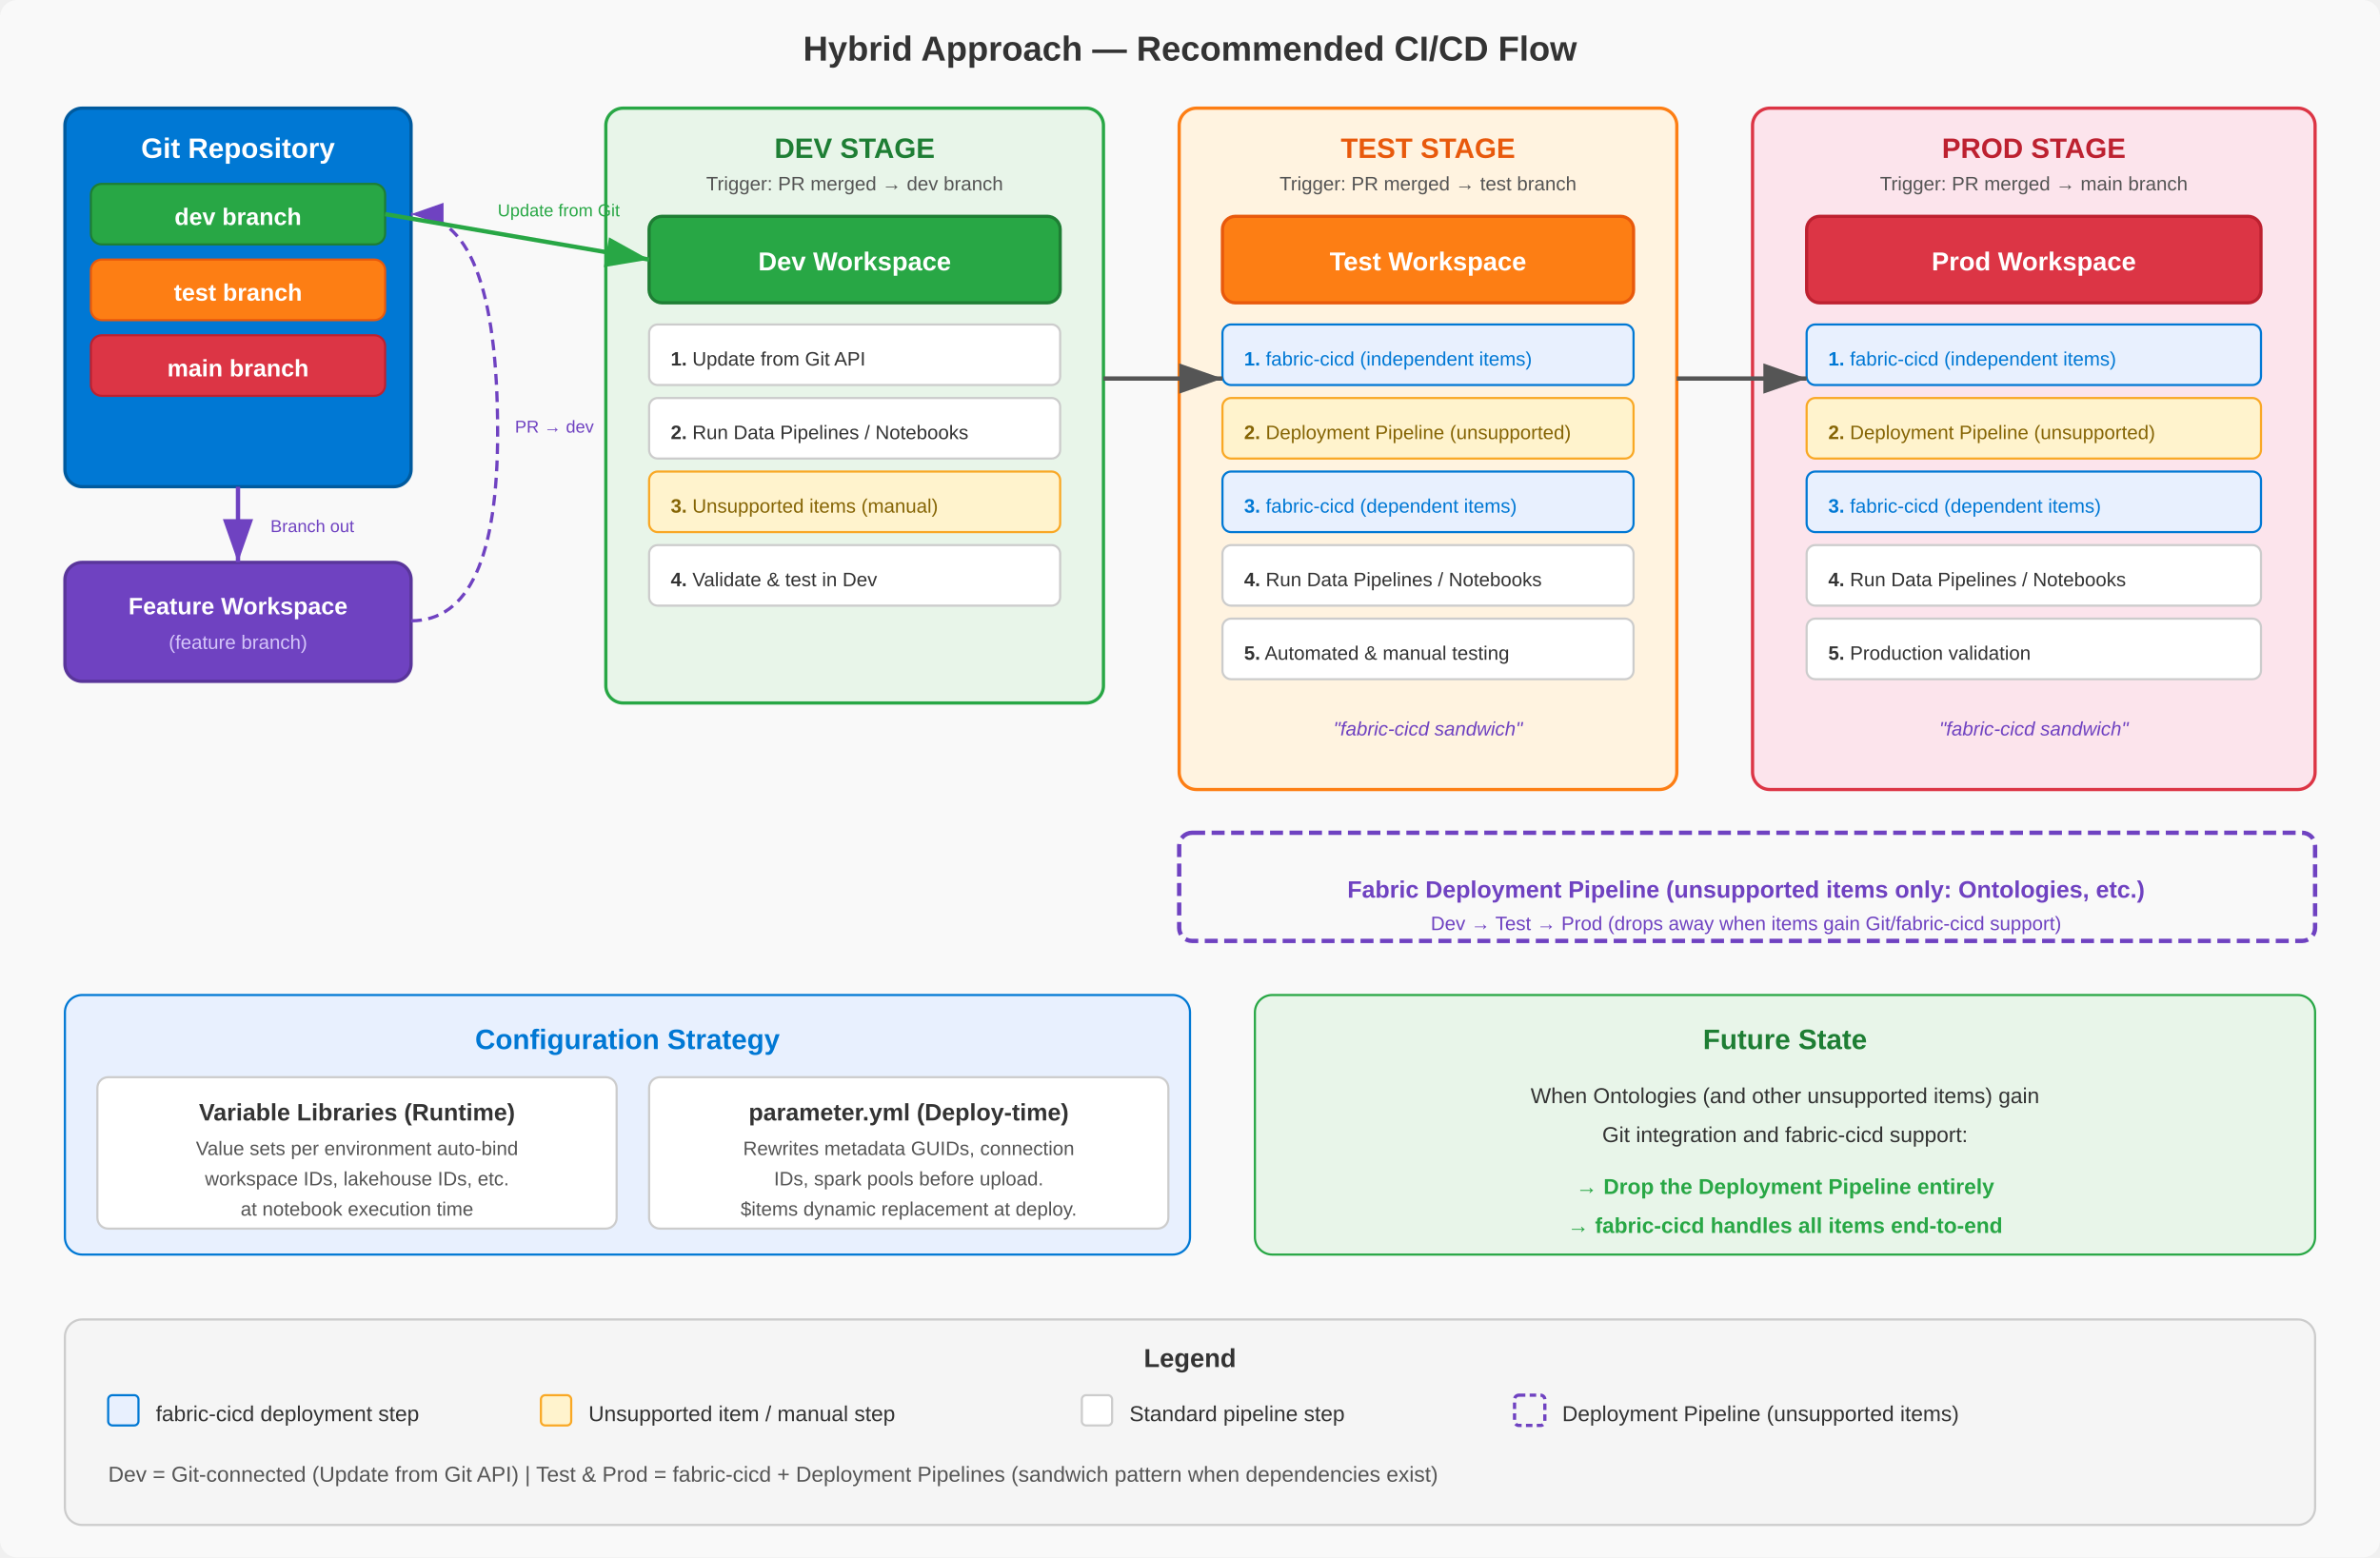
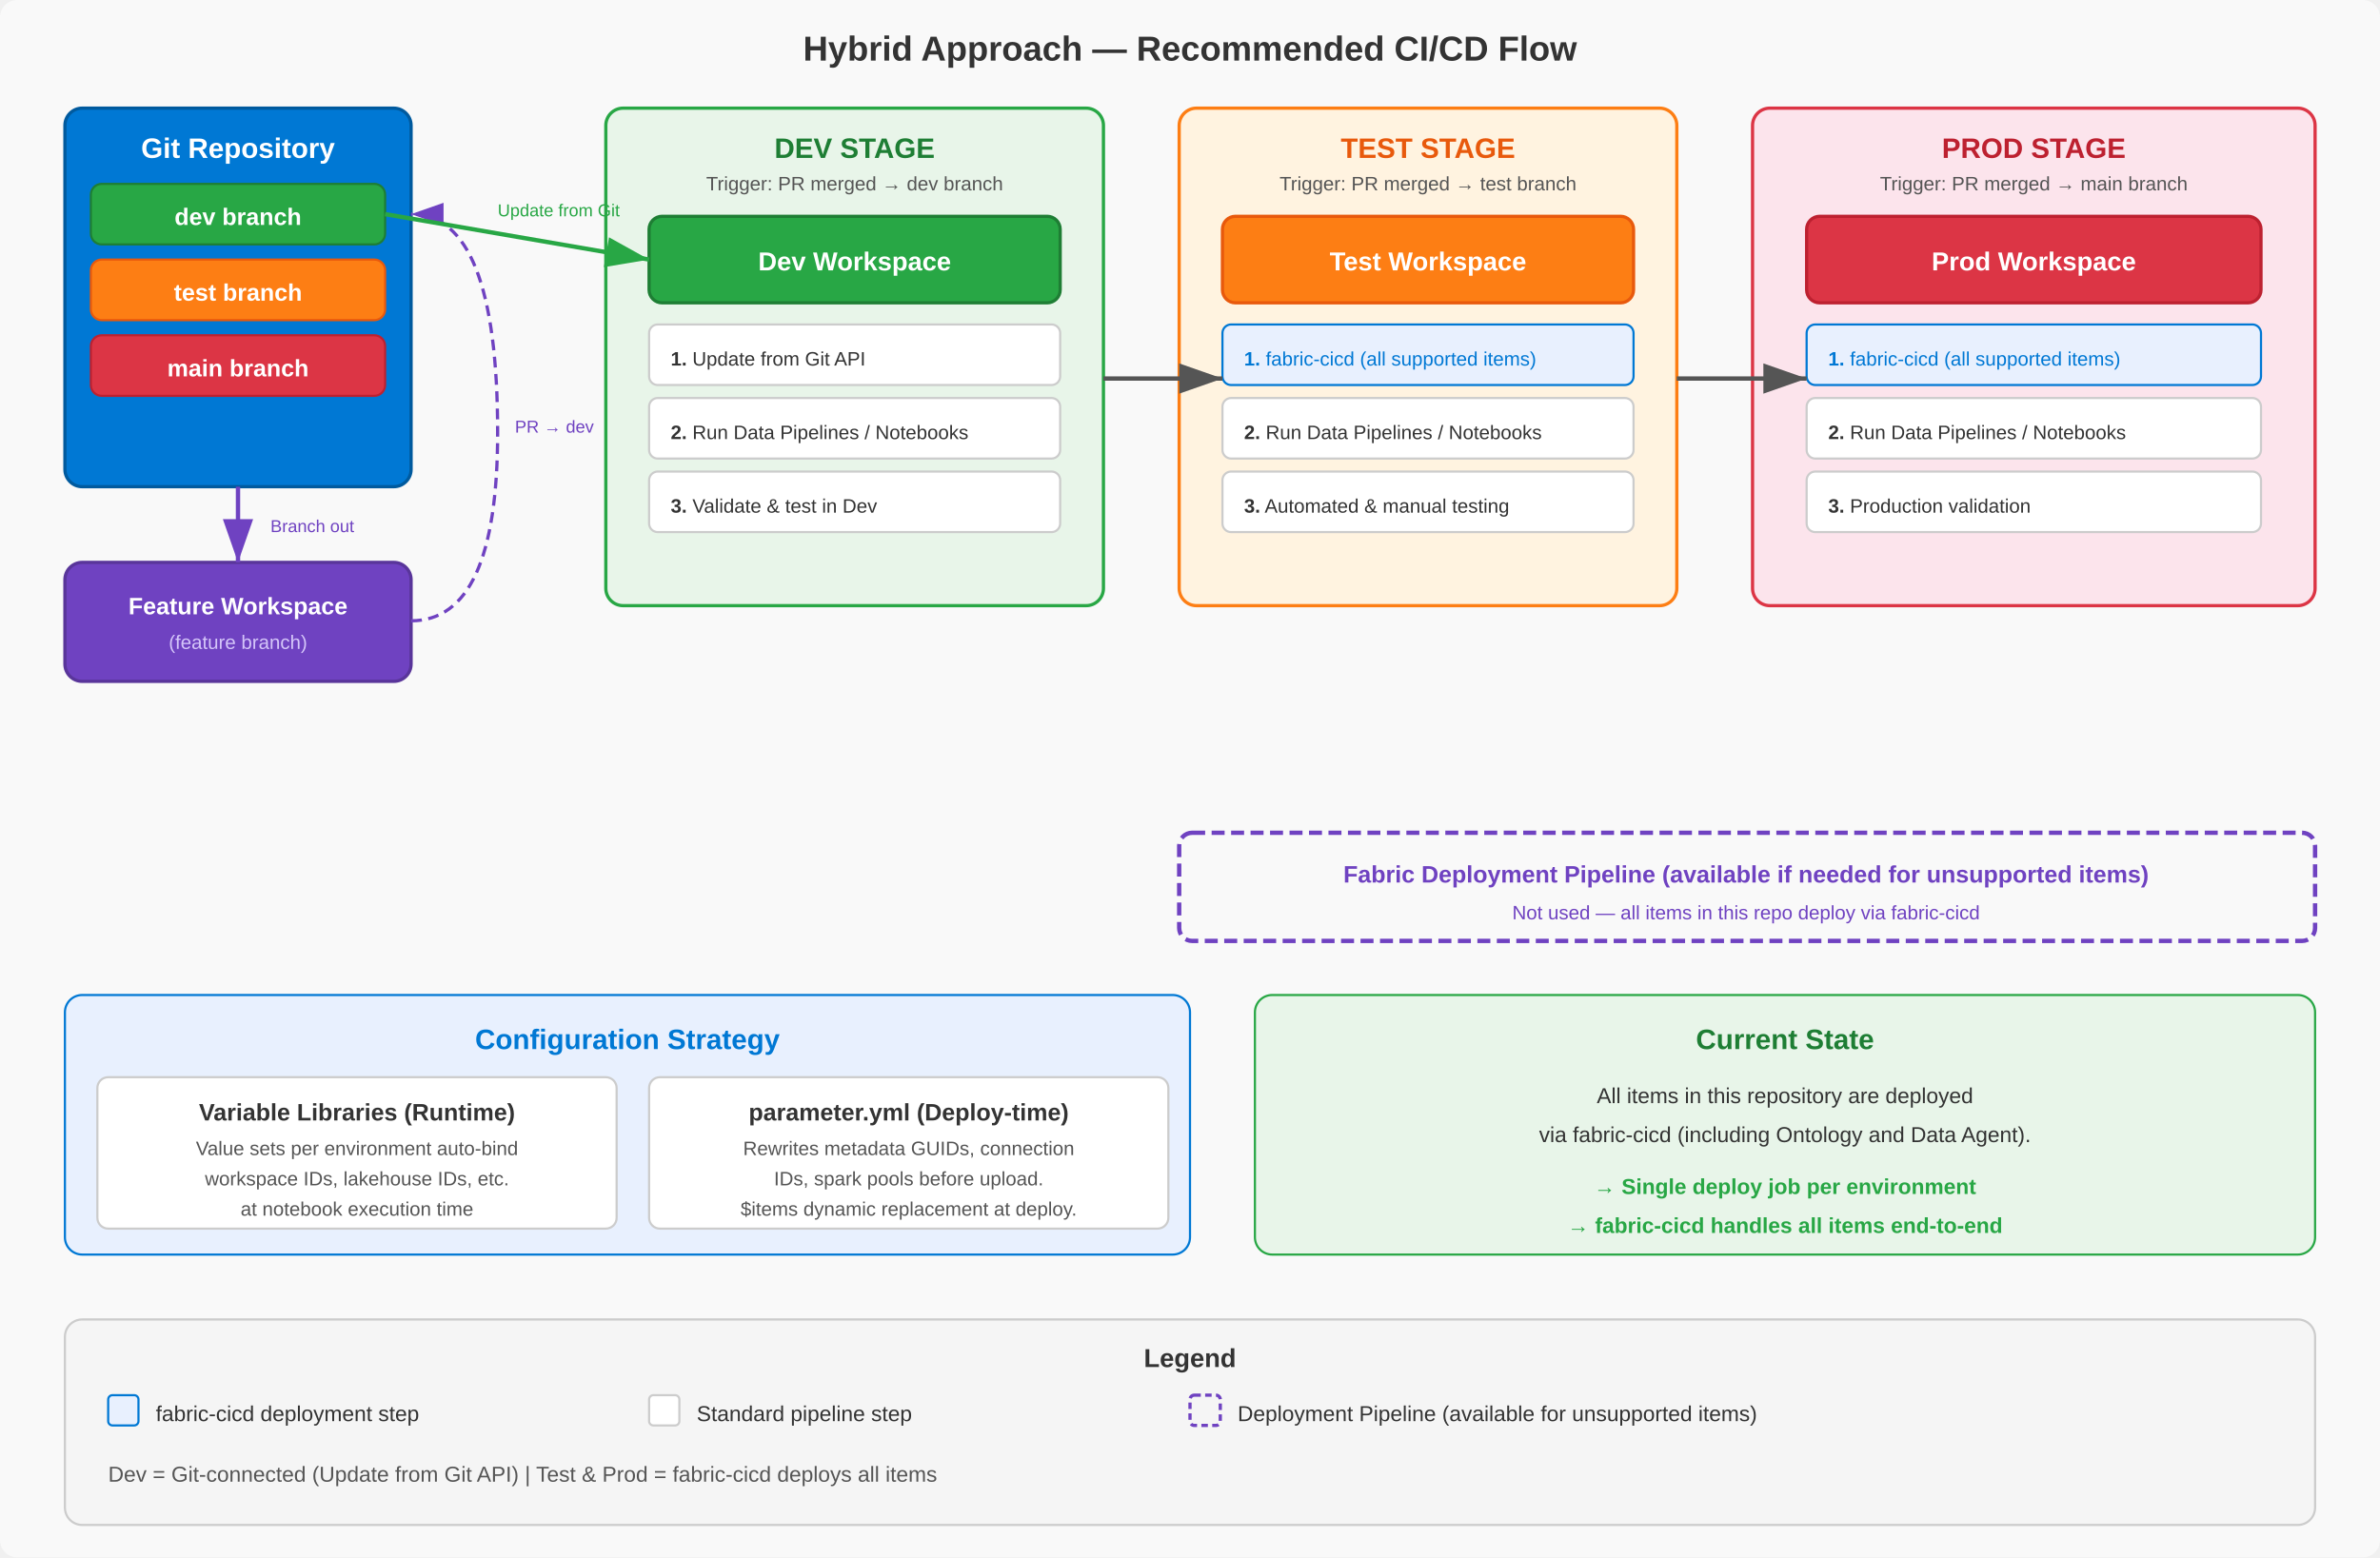
<svg xmlns="http://www.w3.org/2000/svg" viewBox="0 0 1100 720" font-family="Segoe UI, Arial, sans-serif">
  <rect width="1100" height="720" fill="#f9f9f9" rx="8" />
  <text x="550" y="28" text-anchor="middle" font-size="16" font-weight="bold" fill="#333">Hybrid Approach — Recommended CI/CD Flow</text>
  <rect x="30" y="50" width="160" height="175" rx="8" fill="#0078d4" stroke="#005a9e" stroke-width="1.5" />
  <text x="110" y="73" text-anchor="middle" font-size="13" fill="#fff" font-weight="bold">Git Repository</text>
  <rect x="42" y="85" width="136" height="28" rx="5" fill="#28a745" stroke="#1e7e34" stroke-width="1" />
  <text x="110" y="104" text-anchor="middle" font-size="11" fill="#fff" font-weight="bold">dev branch</text>
  <rect x="42" y="120" width="136" height="28" rx="5" fill="#fd7e14" stroke="#e8590c" stroke-width="1" />
  <text x="110" y="139" text-anchor="middle" font-size="11" fill="#fff" font-weight="bold">test branch</text>
  <rect x="42" y="155" width="136" height="28" rx="5" fill="#dc3545" stroke="#bd2130" stroke-width="1" />
  <text x="110" y="174" text-anchor="middle" font-size="11" fill="#fff" font-weight="bold">main branch</text>
  <rect x="30" y="260" width="160" height="55" rx="8" fill="#6f42c1" stroke="#59359a" stroke-width="1.5" />
  <text x="110" y="284" text-anchor="middle" font-size="11" fill="#fff" font-weight="bold">Feature Workspace</text>
  <text x="110" y="300" text-anchor="middle" font-size="9" fill="#d4c5f9">(feature branch)</text>
  <line x1="110" y1="225" x2="110" y2="260" stroke="#6f42c1" stroke-width="2" marker-end="url(#arrowPurple)" />
  <text x="125" y="246" font-size="8" fill="#6f42c1">Branch out</text>
  <path d="M 190 287 Q 230 287 230 200 Q 230 99 190 99" fill="none" stroke="#6f42c1" stroke-width="1.5" stroke-dasharray="5,3" marker-end="url(#arrowPurple)" />
  <text x="238" y="200" font-size="8" fill="#6f42c1">PR → dev</text>
-   <rect x="280" y="50" width="230" height="275" rx="8" fill="#e8f5e9" stroke="#28a745" stroke-width="1.5" />
+   <rect x="280" y="50" width="230" height="230" rx="8" fill="#e8f5e9" stroke="#28a745" stroke-width="1.5" />
  <text x="395" y="73" text-anchor="middle" font-size="13" font-weight="bold" fill="#1e7e34">DEV STAGE</text>
  <text x="395" y="88" text-anchor="middle" font-size="9" fill="#555">Trigger: PR merged → dev branch</text>
  <rect x="300" y="100" width="190" height="40" rx="6" fill="#28a745" stroke="#1e7e34" stroke-width="1.5" />
  <text x="395" y="125" text-anchor="middle" font-size="12" fill="#fff" font-weight="bold">Dev Workspace</text>
  <line x1="178" y1="99" x2="300" y2="120" stroke="#28a745" stroke-width="2" marker-end="url(#arrowGreen)" />
  <text x="230" y="100" font-size="8" fill="#28a745">Update from Git</text>
  <rect x="300" y="150" width="190" height="28" rx="4" fill="#fff" stroke="#ccc" stroke-width="1" />
  <text x="310" y="169" font-size="9" fill="#333">
    <tspan font-weight="bold">1.</tspan> Update from Git API</text>
  <rect x="300" y="184" width="190" height="28" rx="4" fill="#fff" stroke="#ccc" stroke-width="1" />
  <text x="310" y="203" font-size="9" fill="#333">
    <tspan font-weight="bold">2.</tspan> Run Data Pipelines / Notebooks</text>
-   <rect x="300" y="218" width="190" height="28" rx="4" fill="#fff3cd" stroke="#f9a825" stroke-width="1" />
-   <text x="310" y="237" font-size="9" fill="#856404">
-     <tspan font-weight="bold">3.</tspan> Unsupported items (manual)</text>
-   <rect x="300" y="252" width="190" height="28" rx="4" fill="#fff" stroke="#ccc" stroke-width="1" />
-   <text x="310" y="271" font-size="9" fill="#333">
-     <tspan font-weight="bold">4.</tspan> Validate &amp; test in Dev</text>
-   <rect x="545" y="50" width="230" height="315" rx="8" fill="#fff3e0" stroke="#fd7e14" stroke-width="1.5" />
+   <rect x="300" y="218" width="190" height="28" rx="4" fill="#fff" stroke="#ccc" stroke-width="1" />
+   <text x="310" y="237" font-size="9" fill="#333">
+     <tspan font-weight="bold">3.</tspan> Validate &amp; test in Dev</text>
+   <rect x="545" y="50" width="230" height="230" rx="8" fill="#fff3e0" stroke="#fd7e14" stroke-width="1.5" />
  <text x="660" y="73" text-anchor="middle" font-size="13" font-weight="bold" fill="#e8590c">TEST STAGE</text>
  <text x="660" y="88" text-anchor="middle" font-size="9" fill="#555">Trigger: PR merged → test branch</text>
  <rect x="565" y="100" width="190" height="40" rx="6" fill="#fd7e14" stroke="#e8590c" stroke-width="1.5" />
  <text x="660" y="125" text-anchor="middle" font-size="12" fill="#fff" font-weight="bold">Test Workspace</text>
  <rect x="565" y="150" width="190" height="28" rx="4" fill="#e8f0fe" stroke="#0078d4" stroke-width="1" />
  <text x="575" y="169" font-size="9" fill="#0078d4">
-     <tspan font-weight="bold">1.</tspan> fabric-cicd (independent items)</text>
-   <rect x="565" y="184" width="190" height="28" rx="4" fill="#fff3cd" stroke="#f9a825" stroke-width="1" />
-   <text x="575" y="203" font-size="9" fill="#856404">
-     <tspan font-weight="bold">2.</tspan> Deployment Pipeline (unsupported)</text>
-   <rect x="565" y="218" width="190" height="28" rx="4" fill="#e8f0fe" stroke="#0078d4" stroke-width="1" />
-   <text x="575" y="237" font-size="9" fill="#0078d4">
-     <tspan font-weight="bold">3.</tspan> fabric-cicd (dependent items)</text>
-   <rect x="565" y="252" width="190" height="28" rx="4" fill="#fff" stroke="#ccc" stroke-width="1" />
-   <text x="575" y="271" font-size="9" fill="#333">
-     <tspan font-weight="bold">4.</tspan> Run Data Pipelines / Notebooks</text>
-   <rect x="565" y="286" width="190" height="28" rx="4" fill="#fff" stroke="#ccc" stroke-width="1" />
-   <text x="575" y="305" font-size="9" fill="#333">
-     <tspan font-weight="bold">5.</tspan> Automated &amp; manual testing</text>
-   <text x="660" y="340" text-anchor="middle" font-size="9" font-style="italic" fill="#6f42c1">"fabric-cicd sandwich"</text>
+     <tspan font-weight="bold">1.</tspan> fabric-cicd (all supported items)</text>
+   <rect x="565" y="184" width="190" height="28" rx="4" fill="#fff" stroke="#ccc" stroke-width="1" />
+   <text x="575" y="203" font-size="9" fill="#333">
+     <tspan font-weight="bold">2.</tspan> Run Data Pipelines / Notebooks</text>
+   <rect x="565" y="218" width="190" height="28" rx="4" fill="#fff" stroke="#ccc" stroke-width="1" />
+   <text x="575" y="237" font-size="9" fill="#333">
+     <tspan font-weight="bold">3.</tspan> Automated &amp; manual testing</text>
  <line x1="510" y1="175" x2="565" y2="175" stroke="#555" stroke-width="2" marker-end="url(#arrow)" />
-   <rect x="810" y="50" width="260" height="315" rx="8" fill="#fce4ec" stroke="#dc3545" stroke-width="1.5" />
+   <rect x="810" y="50" width="260" height="230" rx="8" fill="#fce4ec" stroke="#dc3545" stroke-width="1.5" />
  <text x="940" y="73" text-anchor="middle" font-size="13" font-weight="bold" fill="#bd2130">PROD STAGE</text>
  <text x="940" y="88" text-anchor="middle" font-size="9" fill="#555">Trigger: PR merged → main branch</text>
  <rect x="835" y="100" width="210" height="40" rx="6" fill="#dc3545" stroke="#bd2130" stroke-width="1.5" />
  <text x="940" y="125" text-anchor="middle" font-size="12" fill="#fff" font-weight="bold">Prod Workspace</text>
  <rect x="835" y="150" width="210" height="28" rx="4" fill="#e8f0fe" stroke="#0078d4" stroke-width="1" />
  <text x="845" y="169" font-size="9" fill="#0078d4">
-     <tspan font-weight="bold">1.</tspan> fabric-cicd (independent items)</text>
-   <rect x="835" y="184" width="210" height="28" rx="4" fill="#fff3cd" stroke="#f9a825" stroke-width="1" />
-   <text x="845" y="203" font-size="9" fill="#856404">
-     <tspan font-weight="bold">2.</tspan> Deployment Pipeline (unsupported)</text>
-   <rect x="835" y="218" width="210" height="28" rx="4" fill="#e8f0fe" stroke="#0078d4" stroke-width="1" />
-   <text x="845" y="237" font-size="9" fill="#0078d4">
-     <tspan font-weight="bold">3.</tspan> fabric-cicd (dependent items)</text>
-   <rect x="835" y="252" width="210" height="28" rx="4" fill="#fff" stroke="#ccc" stroke-width="1" />
-   <text x="845" y="271" font-size="9" fill="#333">
-     <tspan font-weight="bold">4.</tspan> Run Data Pipelines / Notebooks</text>
-   <rect x="835" y="286" width="210" height="28" rx="4" fill="#fff" stroke="#ccc" stroke-width="1" />
-   <text x="845" y="305" font-size="9" fill="#333">
-     <tspan font-weight="bold">5.</tspan> Production validation</text>
-   <text x="940" y="340" text-anchor="middle" font-size="9" font-style="italic" fill="#6f42c1">"fabric-cicd sandwich"</text>
+     <tspan font-weight="bold">1.</tspan> fabric-cicd (all supported items)</text>
+   <rect x="835" y="184" width="210" height="28" rx="4" fill="#fff" stroke="#ccc" stroke-width="1" />
+   <text x="845" y="203" font-size="9" fill="#333">
+     <tspan font-weight="bold">2.</tspan> Run Data Pipelines / Notebooks</text>
+   <rect x="835" y="218" width="210" height="28" rx="4" fill="#fff" stroke="#ccc" stroke-width="1" />
+   <text x="845" y="237" font-size="9" fill="#333">
+     <tspan font-weight="bold">3.</tspan> Production validation</text>
  <line x1="775" y1="175" x2="835" y2="175" stroke="#555" stroke-width="2" marker-end="url(#arrow)" />
  <rect x="545" y="385" width="525" height="50" rx="6" fill="none" stroke="#6f42c1" stroke-width="2" stroke-dasharray="6,3" />
-   <text x="807" y="415" text-anchor="middle" font-size="11" fill="#6f42c1" font-weight="bold">Fabric Deployment Pipeline (unsupported items only: Ontologies, etc.)</text>
-   <text x="807" y="430" text-anchor="middle" font-size="9" fill="#6f42c1">Dev → Test → Prod (drops away when items gain Git/fabric-cicd support)</text>
+   <text x="807" y="408" text-anchor="middle" font-size="11" fill="#6f42c1" font-weight="bold">Fabric Deployment Pipeline (available if needed for unsupported items)</text>
+   <text x="807" y="425" text-anchor="middle" font-size="9" fill="#6f42c1">Not used — all items in this repo deploy via fabric-cicd</text>
  <rect x="30" y="460" width="520" height="120" rx="8" fill="#e8f0fe" stroke="#0078d4" stroke-width="1" />
  <text x="290" y="485" text-anchor="middle" font-size="13" font-weight="bold" fill="#0078d4">Configuration Strategy</text>
  <rect x="45" y="498" width="240" height="70" rx="5" fill="#fff" stroke="#ccc" stroke-width="1" />
  <text x="165" y="518" text-anchor="middle" font-size="11" font-weight="bold" fill="#333">Variable Libraries (Runtime)</text>
  <text x="165" y="534" text-anchor="middle" font-size="9" fill="#555">Value sets per environment auto-bind</text>
  <text x="165" y="548" text-anchor="middle" font-size="9" fill="#555">workspace IDs, lakehouse IDs, etc.</text>
  <text x="165" y="562" text-anchor="middle" font-size="9" fill="#555">at notebook execution time</text>
  <rect x="300" y="498" width="240" height="70" rx="5" fill="#fff" stroke="#ccc" stroke-width="1" />
  <text x="420" y="518" text-anchor="middle" font-size="11" font-weight="bold" fill="#333">parameter.yml (Deploy-time)</text>
  <text x="420" y="534" text-anchor="middle" font-size="9" fill="#555">Rewrites metadata GUIDs, connection</text>
  <text x="420" y="548" text-anchor="middle" font-size="9" fill="#555">IDs, spark pools before upload.</text>
  <text x="420" y="562" text-anchor="middle" font-size="9" fill="#555">$items dynamic replacement at deploy.</text>
  <rect x="580" y="460" width="490" height="120" rx="8" fill="#e8f5e9" stroke="#28a745" stroke-width="1" />
-   <text x="825" y="485" text-anchor="middle" font-size="13" font-weight="bold" fill="#1e7e34">Future State</text>
-   <text x="825" y="510" text-anchor="middle" font-size="10" fill="#333">When Ontologies (and other unsupported items) gain</text>
-   <text x="825" y="528" text-anchor="middle" font-size="10" fill="#333">Git integration and fabric-cicd support:</text>
-   <text x="825" y="552" text-anchor="middle" font-size="10" fill="#28a745" font-weight="bold">→ Drop the Deployment Pipeline entirely</text>
+   <text x="825" y="485" text-anchor="middle" font-size="13" font-weight="bold" fill="#1e7e34">Current State</text>
+   <text x="825" y="510" text-anchor="middle" font-size="10" fill="#333">All items in this repository are deployed</text>
+   <text x="825" y="528" text-anchor="middle" font-size="10" fill="#333">via fabric-cicd (including Ontology and Data Agent).</text>
+   <text x="825" y="552" text-anchor="middle" font-size="10" fill="#28a745" font-weight="bold">→ Single deploy job per environment</text>
  <text x="825" y="570" text-anchor="middle" font-size="10" fill="#28a745" font-weight="bold">→ fabric-cicd handles all items end-to-end</text>
  <rect x="30" y="610" width="1040" height="95" rx="8" fill="#f5f5f5" stroke="#ccc" stroke-width="1" />
  <text x="550" y="632" text-anchor="middle" font-size="12" font-weight="bold" fill="#333">Legend</text>
  <rect x="50" y="645" width="14" height="14" rx="2" fill="#e8f0fe" stroke="#0078d4" stroke-width="1" />
  <text x="72" y="657" font-size="10" fill="#333">fabric-cicd deployment step</text>
-   <rect x="250" y="645" width="14" height="14" rx="2" fill="#fff3cd" stroke="#f9a825" stroke-width="1" />
-   <text x="272" y="657" font-size="10" fill="#333">Unsupported item / manual step</text>
-   <rect x="500" y="645" width="14" height="14" rx="2" fill="#fff" stroke="#ccc" stroke-width="1" />
-   <text x="522" y="657" font-size="10" fill="#333">Standard pipeline step</text>
-   <rect x="700" y="645" width="14" height="14" rx="2" fill="none" stroke="#6f42c1" stroke-width="1.5" stroke-dasharray="3,2" />
-   <text x="722" y="657" font-size="10" fill="#333">Deployment Pipeline (unsupported items)</text>
-   <text x="50" y="685" font-size="10" fill="#555">Dev = Git-connected (Update from Git API) | Test &amp; Prod = fabric-cicd + Deployment Pipelines (sandwich pattern when dependencies exist)</text>
+   <rect x="300" y="645" width="14" height="14" rx="2" fill="#fff" stroke="#ccc" stroke-width="1" />
+   <text x="322" y="657" font-size="10" fill="#333">Standard pipeline step</text>
+   <rect x="550" y="645" width="14" height="14" rx="2" fill="none" stroke="#6f42c1" stroke-width="1.5" stroke-dasharray="3,2" />
+   <text x="572" y="657" font-size="10" fill="#333">Deployment Pipeline (available for unsupported items)</text>
+   <text x="50" y="685" font-size="10" fill="#555">Dev = Git-connected (Update from Git API) | Test &amp; Prod = fabric-cicd deploys all items</text>
  <defs>
    <marker id="arrow" markerWidth="10" markerHeight="7" refX="10" refY="3.5" orient="auto">
      <polygon points="0 0, 10 3.5, 0 7" fill="#555" />
    </marker>
    <marker id="arrowGreen" markerWidth="10" markerHeight="7" refX="10" refY="3.5" orient="auto">
      <polygon points="0 0, 10 3.5, 0 7" fill="#28a745" />
    </marker>
    <marker id="arrowPurple" markerWidth="10" markerHeight="7" refX="10" refY="3.5" orient="auto">
      <polygon points="0 0, 10 3.5, 0 7" fill="#6f42c1" />
    </marker>
  </defs>
</svg>
